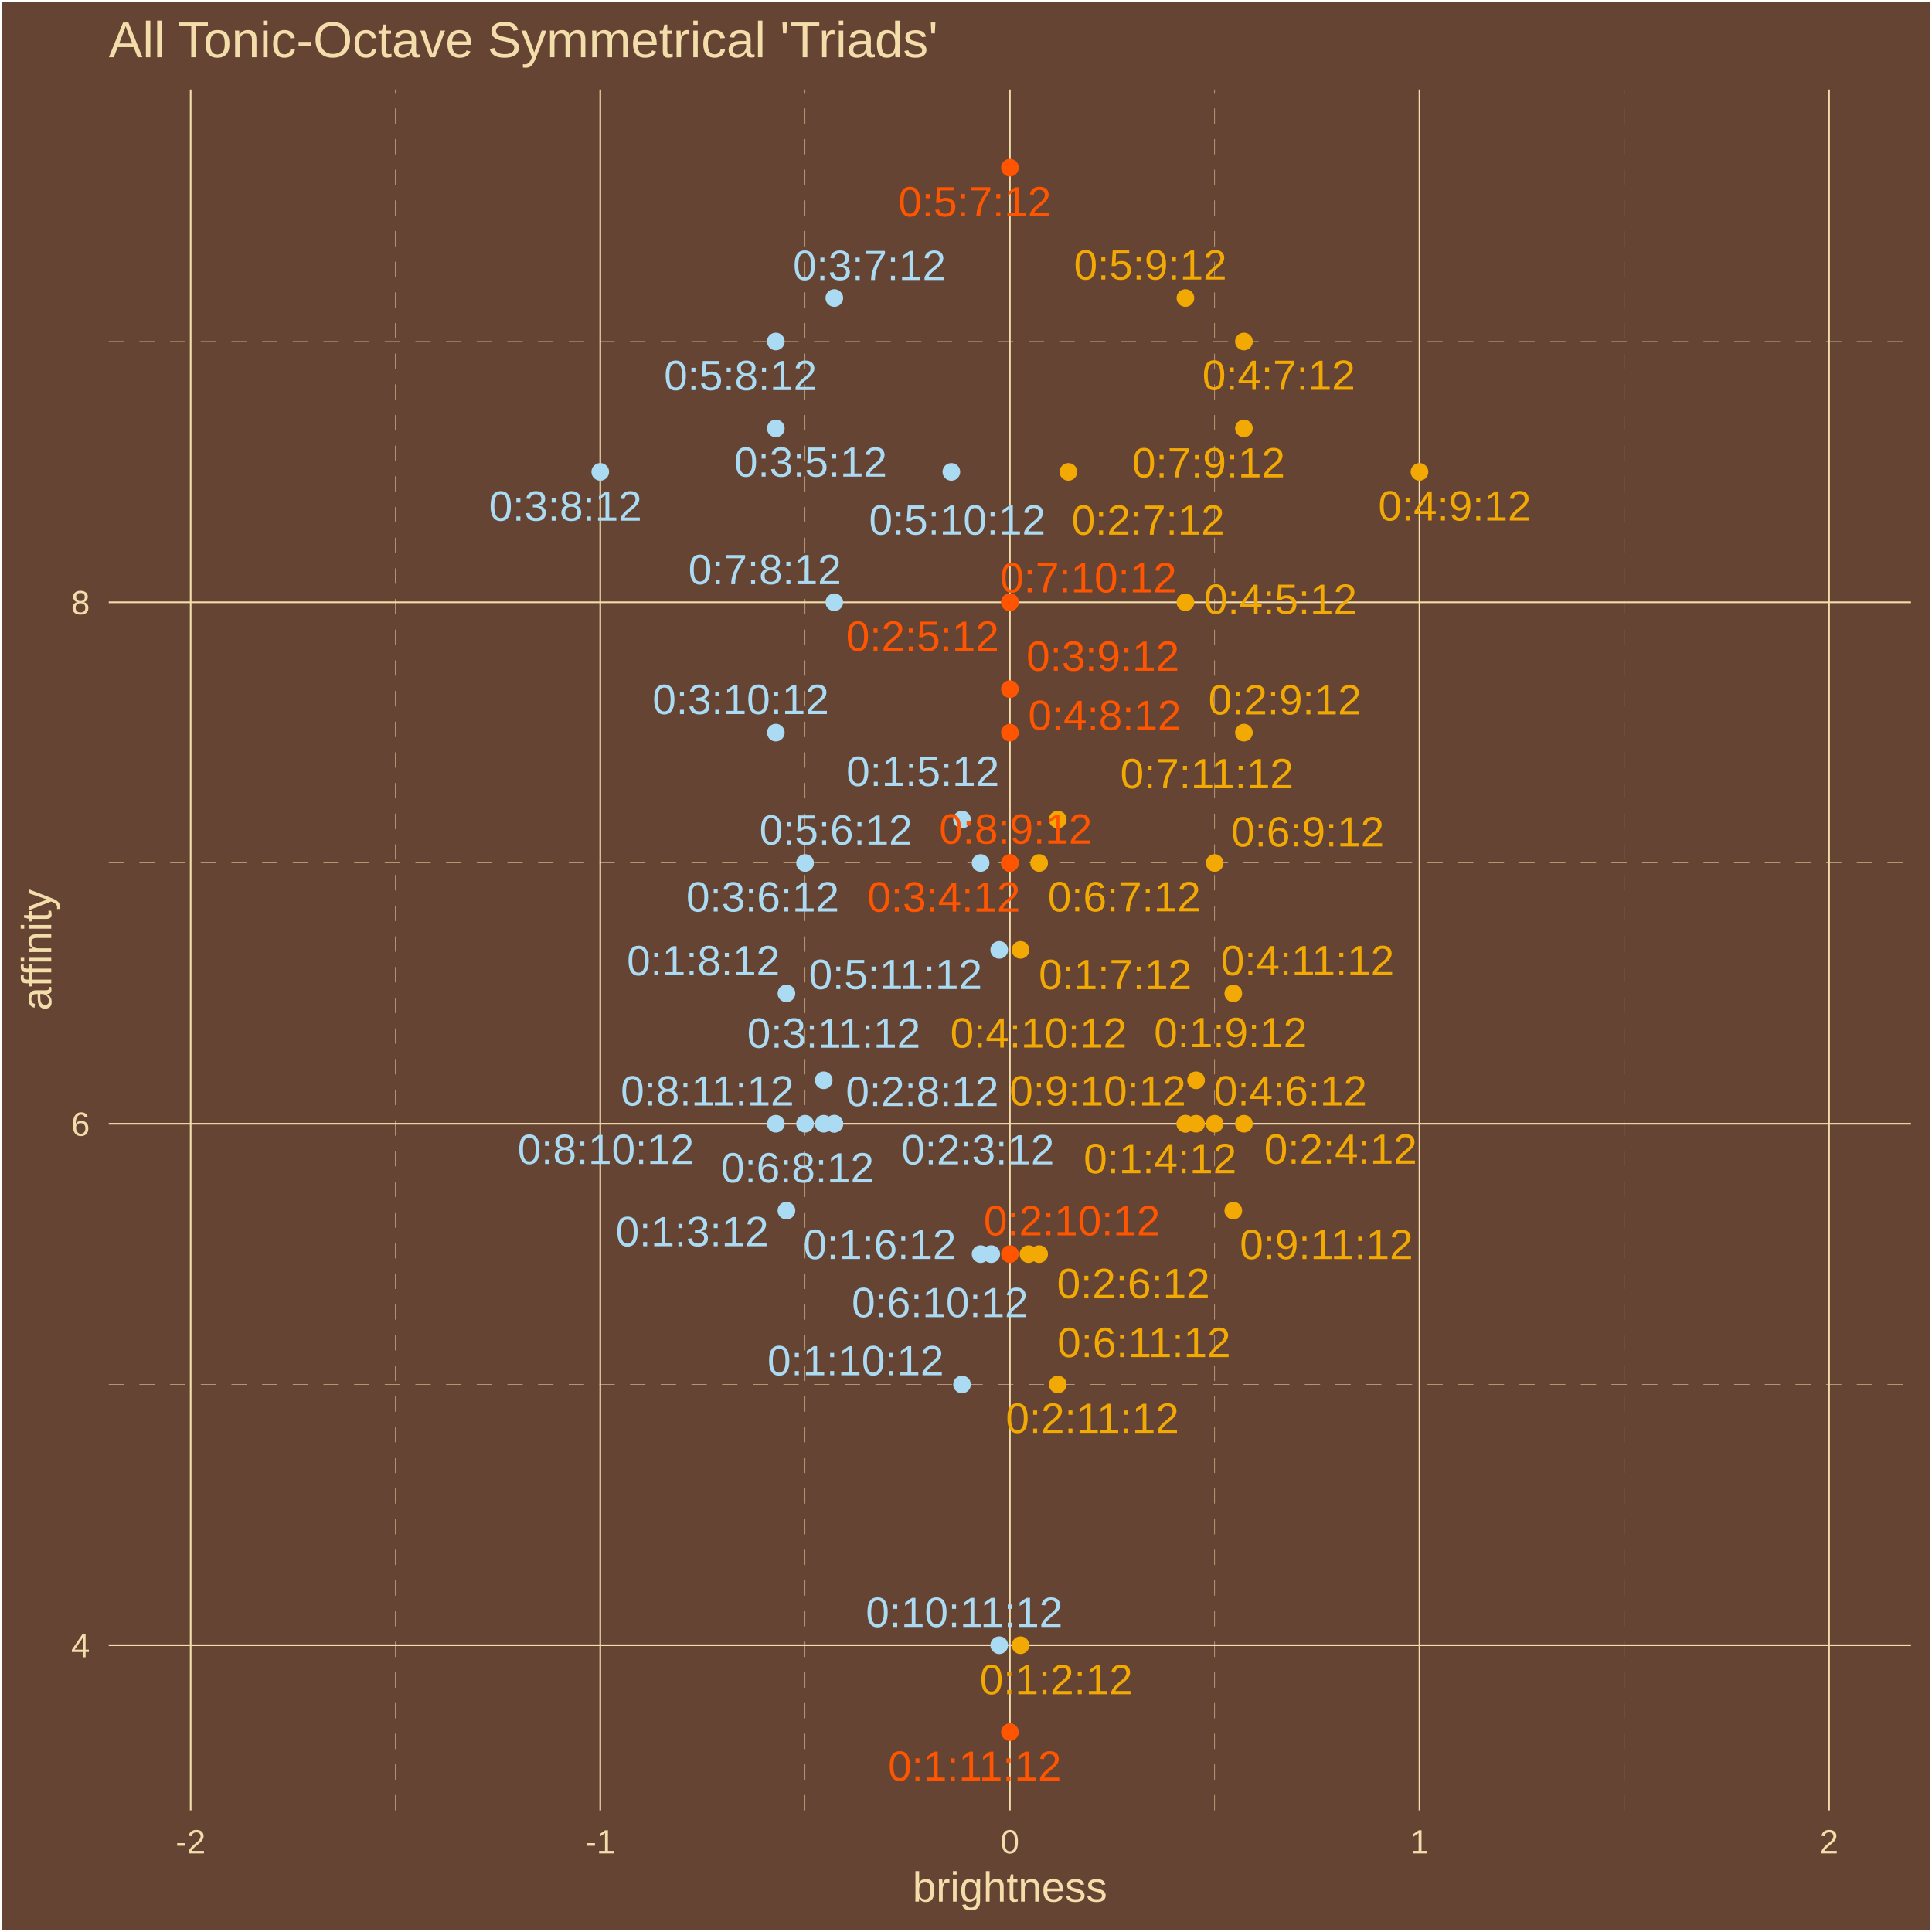
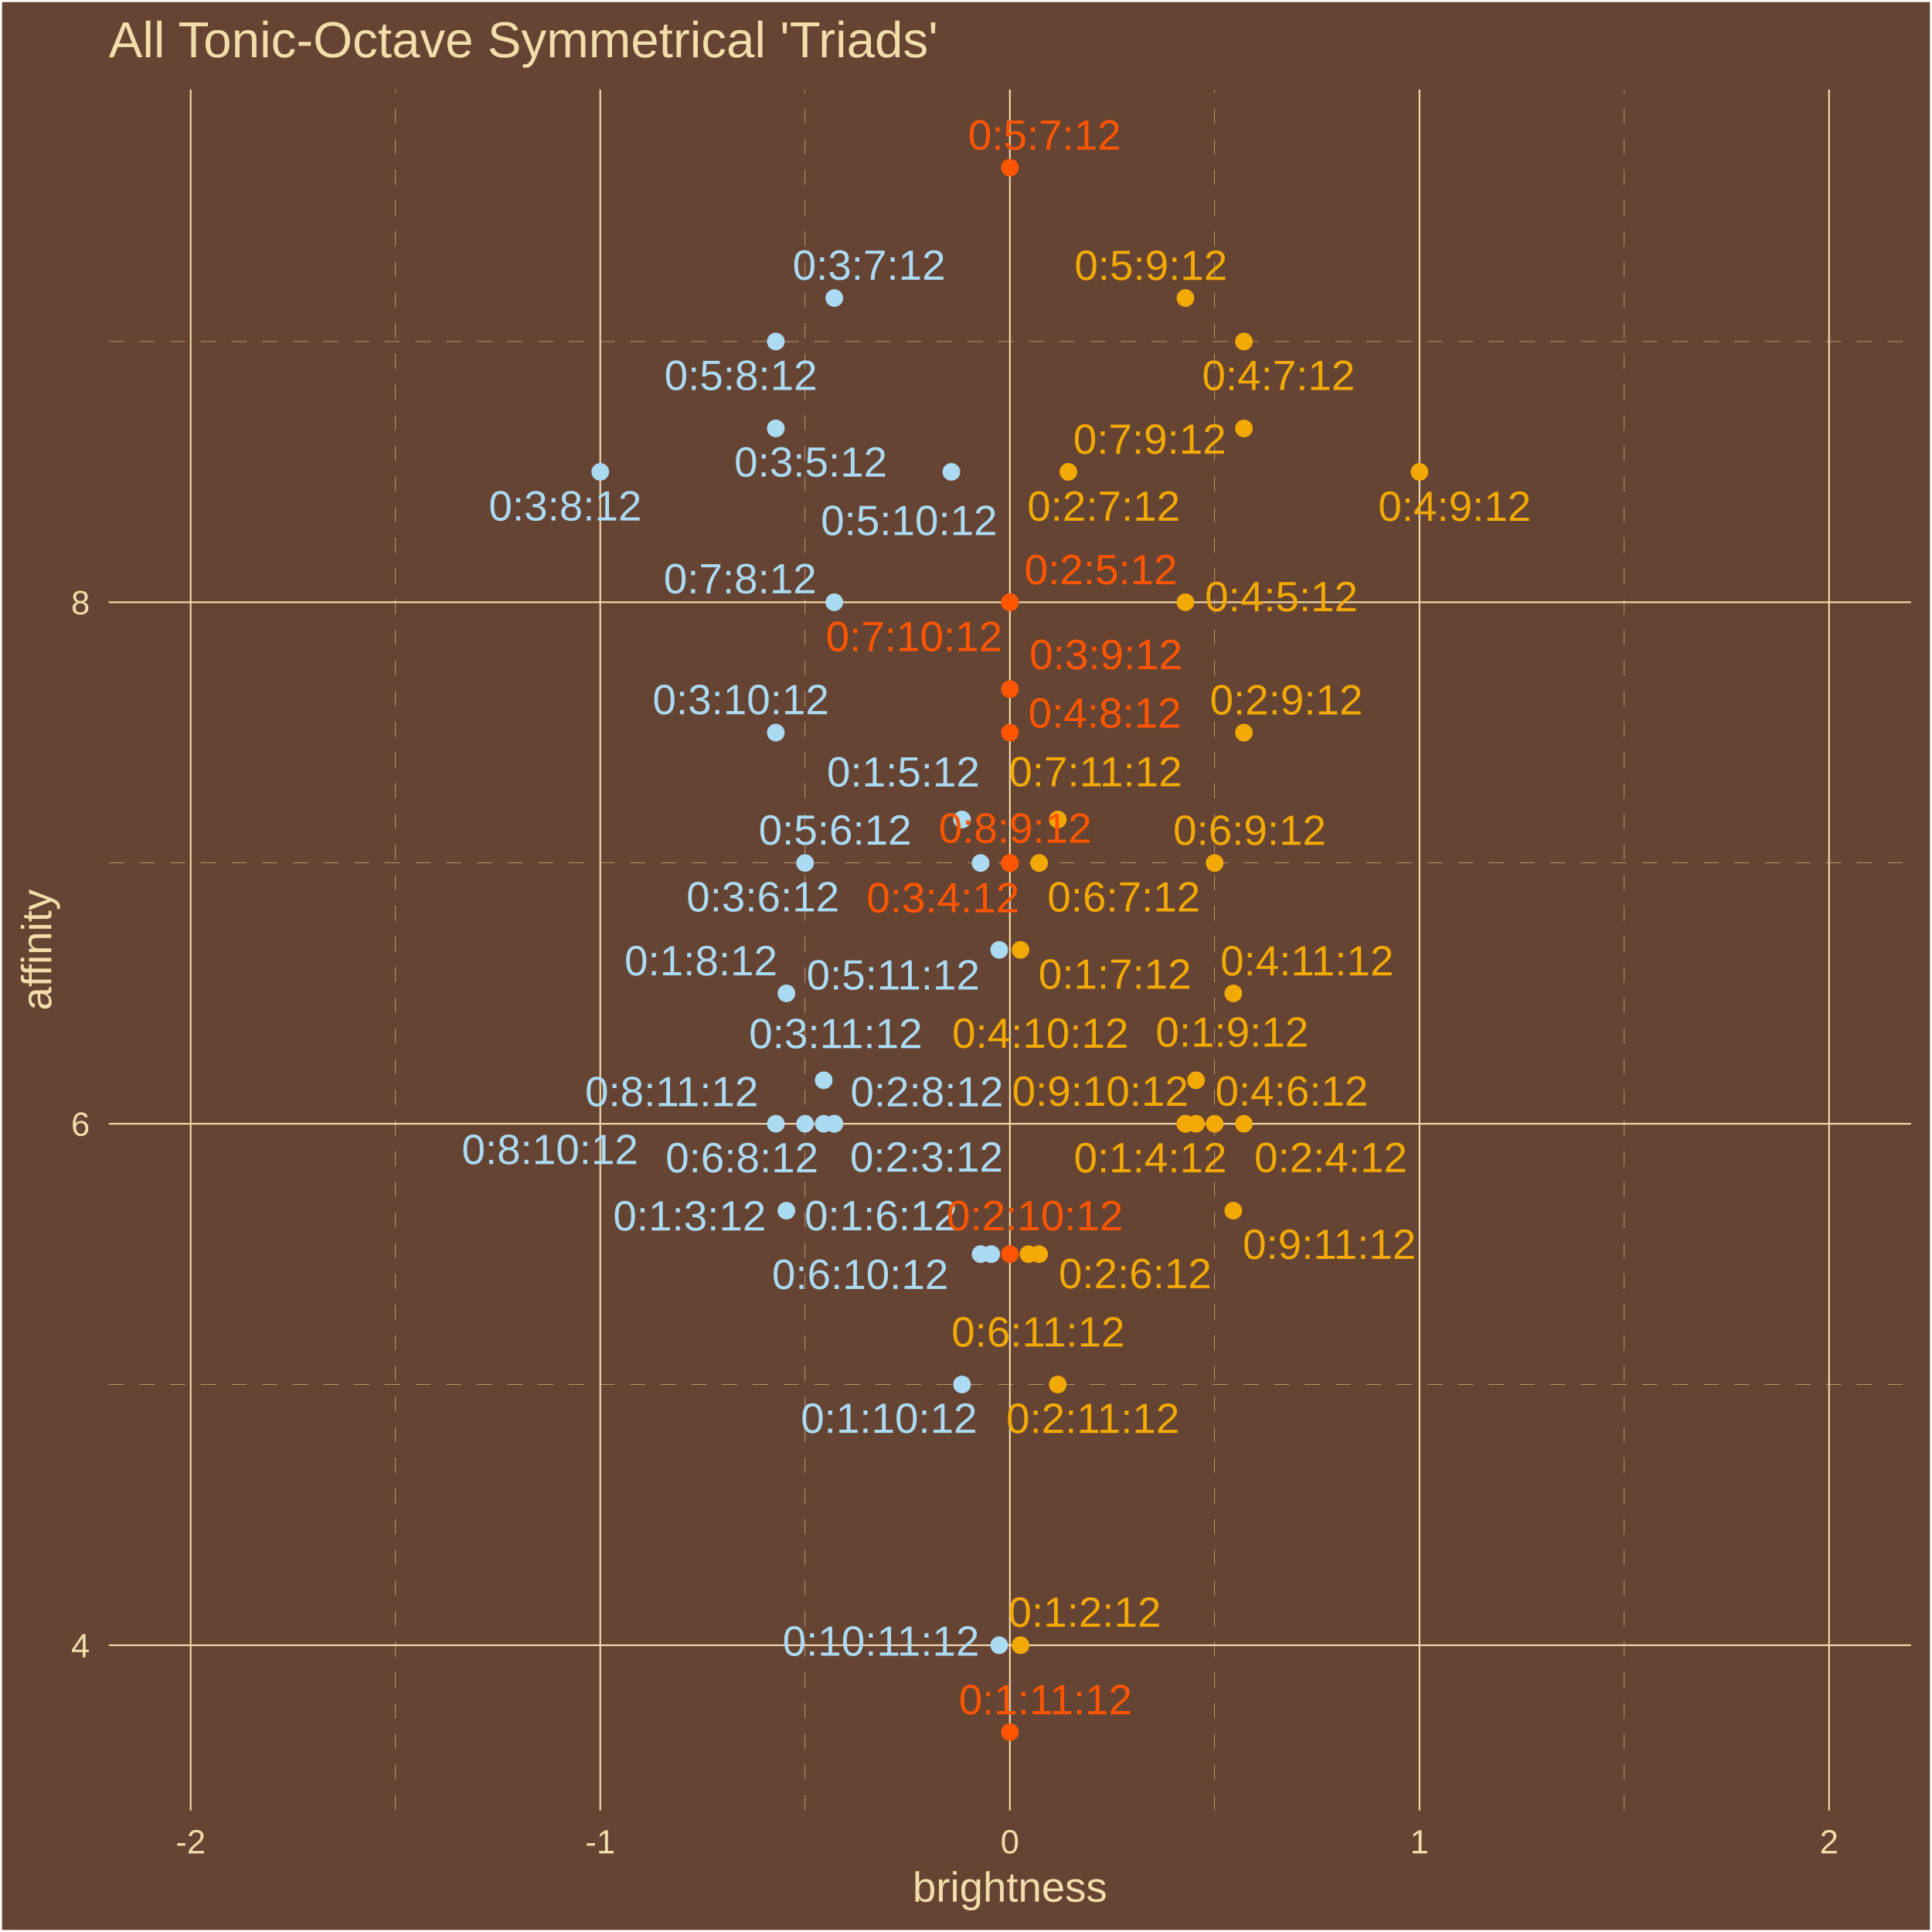
<svg xmlns="http://www.w3.org/2000/svg" class="svglite" width="504.00pt" height="504.00pt" viewBox="0 0 504.00 504.00">
  <defs>
    <style type="text/css">
    .svglite line, .svglite polyline, .svglite polygon, .svglite path, .svglite rect, .svglite circle {
      fill: none;
      stroke: #000000;
      stroke-linecap: round;
      stroke-linejoin: round;
      stroke-miterlimit: 10.00;
    }
    .svglite text {
      white-space: pre;
    }
  </style>
  </defs>
  <rect width="100%" height="100%" style="stroke: none; fill: #664433;" />
  <defs>
    <clipPath id="cpMC4wMHw1MDQuMDB8MC4wMHw1MDQuMDA=">
      <rect x="0.00" y="0.00" width="504.00" height="504.00" />
    </clipPath>
  </defs>
  <g clip-path="url(#cpMC4wMHw1MDQuMDB8MC4wMHw1MDQuMDA=)">
    <rect x="0.00" y="0" width="504.00" height="504.00" style="stroke-width: 1.07; stroke: #FFFFFF; fill: #664433;" />
  </g>
  <defs>
    <clipPath id="cpMjguMzd8NDk4LjUyfDIzLjM0fDQ3Mi4yNw==">
      <rect x="28.37" y="23.34" width="470.15" height="448.93" />
    </clipPath>
  </defs>
  <g clip-path="url(#cpMjguMzd8NDk4LjUyfDIzLjM0fDQ3Mi4yNw==)">
    <rect x="28.37" y="23.34" width="470.15" height="448.93" style="stroke-width: 1.07; stroke: none; fill: #664433;" />
    <polyline points="28.37,361.17 498.52,361.17 " style="stroke-width: 0.11; stroke: #F3DDAB; stroke-dasharray: 4.00,4.00; stroke-linecap: butt;" />
    <polyline points="28.37,225.13 498.52,225.13 " style="stroke-width: 0.11; stroke: #F3DDAB; stroke-dasharray: 4.00,4.00; stroke-linecap: butt;" />
    <polyline points="28.37,89.09 498.52,89.09 " style="stroke-width: 0.11; stroke: #F3DDAB; stroke-dasharray: 4.00,4.00; stroke-linecap: butt;" />
    <polyline points="103.17,472.27 103.17,23.34 " style="stroke-width: 0.11; stroke: #F3DDAB; stroke-dasharray: 4.00,4.00; stroke-linecap: butt;" />
    <polyline points="210.02,472.27 210.02,23.34 " style="stroke-width: 0.11; stroke: #F3DDAB; stroke-dasharray: 4.00,4.00; stroke-linecap: butt;" />
    <polyline points="316.87,472.27 316.87,23.34 " style="stroke-width: 0.11; stroke: #F3DDAB; stroke-dasharray: 4.00,4.00; stroke-linecap: butt;" />
    <polyline points="423.72,472.27 423.72,23.34 " style="stroke-width: 0.11; stroke: #F3DDAB; stroke-dasharray: 4.00,4.00; stroke-linecap: butt;" />
    <polyline points="28.37,429.19 498.52,429.19 " style="stroke-width: 0.43; stroke: #F3DDAB; stroke-linecap: butt;" />
    <polyline points="28.37,293.15 498.52,293.15 " style="stroke-width: 0.43; stroke: #F3DDAB; stroke-linecap: butt;" />
    <polyline points="28.37,157.11 498.52,157.11 " style="stroke-width: 0.43; stroke: #F3DDAB; stroke-linecap: butt;" />
    <polyline points="49.74,472.27 49.74,23.34 " style="stroke-width: 0.43; stroke: #F3DDAB; stroke-linecap: butt;" />
    <polyline points="156.59,472.27 156.59,23.34 " style="stroke-width: 0.43; stroke: #F3DDAB; stroke-linecap: butt;" />
    <polyline points="263.45,472.27 263.45,23.34 " style="stroke-width: 0.43; stroke: #F3DDAB; stroke-linecap: butt;" />
    <polyline points="370.30,472.27 370.30,23.34 " style="stroke-width: 0.43; stroke: #F3DDAB; stroke-linecap: butt;" />
    <polyline points="477.15,472.27 477.15,23.34 " style="stroke-width: 0.43; stroke: #F3DDAB; stroke-linecap: butt;" />
    <circle cx="266.22" cy="429.19" r="1.95" style="stroke-width: 0.71; stroke: #F3A904; fill: #F3A904;" />
    <circle cx="205.16" cy="315.82" r="1.95" style="stroke-width: 0.71; stroke: #ABDAF3; fill: #ABDAF3;" />
    <circle cx="312.02" cy="293.15" r="1.95" style="stroke-width: 0.71; stroke: #F3A904; fill: #F3A904;" />
    <circle cx="250.96" cy="213.79" r="1.95" style="stroke-width: 0.71; stroke: #ABDAF3; fill: #ABDAF3;" />
    <circle cx="258.59" cy="327.16" r="1.95" style="stroke-width: 0.71; stroke: #ABDAF3; fill: #ABDAF3;" />
    <circle cx="266.22" cy="247.80" r="1.95" style="stroke-width: 0.71; stroke: #F3A904; fill: #F3A904;" />
    <circle cx="205.16" cy="259.14" r="1.95" style="stroke-width: 0.71; stroke: #ABDAF3; fill: #ABDAF3;" />
    <circle cx="312.02" cy="281.81" r="1.95" style="stroke-width: 0.71; stroke: #F3A904; fill: #F3A904;" />
    <circle cx="250.96" cy="361.17" r="1.95" style="stroke-width: 0.71; stroke: #ABDAF3; fill: #ABDAF3;" />
    <circle cx="263.45" cy="451.86" r="1.95" style="stroke-width: 0.71; stroke: #FF5500; fill: #FF5500;" />
    <circle cx="217.65" cy="293.15" r="1.95" style="stroke-width: 0.71; stroke: #ABDAF3; fill: #ABDAF3;" />
    <circle cx="324.50" cy="293.15" r="1.95" style="stroke-width: 0.71; stroke: #F3A904; fill: #F3A904;" />
    <circle cx="263.45" cy="157.11" r="1.95" style="stroke-width: 0.71; stroke: #FF5500; fill: #FF5500;" />
    <circle cx="271.08" cy="327.16" r="1.95" style="stroke-width: 0.71; stroke: #F3A904; fill: #F3A904;" />
    <circle cx="278.71" cy="123.10" r="1.95" style="stroke-width: 0.71; stroke: #F3A904; fill: #F3A904;" />
    <circle cx="217.65" cy="293.15" r="1.95" style="stroke-width: 0.71; stroke: #ABDAF3; fill: #ABDAF3;" />
    <circle cx="324.50" cy="191.12" r="1.95" style="stroke-width: 0.71; stroke: #F3A904; fill: #F3A904;" />
    <circle cx="263.45" cy="327.16" r="1.95" style="stroke-width: 0.71; stroke: #FF5500; fill: #FF5500;" />
    <circle cx="275.94" cy="361.17" r="1.95" style="stroke-width: 0.71; stroke: #F3A904; fill: #F3A904;" />
    <circle cx="263.45" cy="225.13" r="1.95" style="stroke-width: 0.71; stroke: #FF5500; fill: #FF5500;" />
    <circle cx="202.39" cy="111.76" r="1.95" style="stroke-width: 0.71; stroke: #ABDAF3; fill: #ABDAF3;" />
    <circle cx="210.02" cy="225.13" r="1.95" style="stroke-width: 0.71; stroke: #ABDAF3; fill: #ABDAF3;" />
    <circle cx="217.65" cy="77.75" r="1.95" style="stroke-width: 0.71; stroke: #ABDAF3; fill: #ABDAF3;" />
    <circle cx="156.59" cy="123.10" r="1.95" style="stroke-width: 0.71; stroke: #ABDAF3; fill: #ABDAF3;" />
    <circle cx="263.45" cy="179.78" r="1.95" style="stroke-width: 0.71; stroke: #FF5500; fill: #FF5500;" />
    <circle cx="202.39" cy="191.12" r="1.95" style="stroke-width: 0.71; stroke: #ABDAF3; fill: #ABDAF3;" />
    <circle cx="214.88" cy="281.81" r="1.95" style="stroke-width: 0.71; stroke: #ABDAF3; fill: #ABDAF3;" />
    <circle cx="309.24" cy="157.11" r="1.95" style="stroke-width: 0.71; stroke: #F3A904; fill: #F3A904;" />
    <circle cx="316.87" cy="293.15" r="1.95" style="stroke-width: 0.71; stroke: #F3A904; fill: #F3A904;" />
    <circle cx="324.50" cy="89.09" r="1.95" style="stroke-width: 0.71; stroke: #F3A904; fill: #F3A904;" />
    <circle cx="263.45" cy="191.12" r="1.95" style="stroke-width: 0.71; stroke: #FF5500; fill: #FF5500;" />
    <circle cx="370.30" cy="123.10" r="1.95" style="stroke-width: 0.71; stroke: #F3A904; fill: #F3A904;" />
    <circle cx="309.24" cy="293.15" r="1.95" style="stroke-width: 0.71; stroke: #F3A904; fill: #F3A904;" />
    <circle cx="321.73" cy="259.14" r="1.95" style="stroke-width: 0.71; stroke: #F3A904; fill: #F3A904;" />
    <circle cx="255.81" cy="225.13" r="1.95" style="stroke-width: 0.71; stroke: #ABDAF3; fill: #ABDAF3;" />
    <circle cx="263.45" cy="43.74" r="1.95" style="stroke-width: 0.71; stroke: #FF5500; fill: #FF5500;" />
    <circle cx="202.39" cy="89.09" r="1.95" style="stroke-width: 0.71; stroke: #ABDAF3; fill: #ABDAF3;" />
    <circle cx="309.24" cy="77.75" r="1.95" style="stroke-width: 0.71; stroke: #F3A904; fill: #F3A904;" />
    <circle cx="248.18" cy="123.10" r="1.95" style="stroke-width: 0.71; stroke: #ABDAF3; fill: #ABDAF3;" />
    <circle cx="260.67" cy="247.80" r="1.95" style="stroke-width: 0.71; stroke: #ABDAF3; fill: #ABDAF3;" />
    <circle cx="271.08" cy="225.13" r="1.95" style="stroke-width: 0.71; stroke: #F3A904; fill: #F3A904;" />
    <circle cx="210.02" cy="293.15" r="1.95" style="stroke-width: 0.71; stroke: #ABDAF3; fill: #ABDAF3;" />
    <circle cx="316.87" cy="225.13" r="1.95" style="stroke-width: 0.71; stroke: #F3A904; fill: #F3A904;" />
    <circle cx="255.81" cy="327.16" r="1.95" style="stroke-width: 0.71; stroke: #ABDAF3; fill: #ABDAF3;" />
    <circle cx="268.30" cy="327.16" r="1.95" style="stroke-width: 0.71; stroke: #F3A904; fill: #F3A904;" />
    <circle cx="217.65" cy="157.11" r="1.95" style="stroke-width: 0.71; stroke: #ABDAF3; fill: #ABDAF3;" />
    <circle cx="324.50" cy="111.76" r="1.95" style="stroke-width: 0.71; stroke: #F3A904; fill: #F3A904;" />
    <circle cx="263.45" cy="157.11" r="1.95" style="stroke-width: 0.71; stroke: #FF5500; fill: #FF5500;" />
    <circle cx="275.94" cy="213.79" r="1.95" style="stroke-width: 0.71; stroke: #F3A904; fill: #F3A904;" />
    <circle cx="263.45" cy="225.13" r="1.95" style="stroke-width: 0.71; stroke: #FF5500; fill: #FF5500;" />
    <circle cx="202.39" cy="293.15" r="1.95" style="stroke-width: 0.71; stroke: #ABDAF3; fill: #ABDAF3;" />
    <circle cx="214.88" cy="293.15" r="1.95" style="stroke-width: 0.71; stroke: #ABDAF3; fill: #ABDAF3;" />
    <circle cx="309.24" cy="293.15" r="1.95" style="stroke-width: 0.71; stroke: #F3A904; fill: #F3A904;" />
    <circle cx="321.73" cy="315.82" r="1.95" style="stroke-width: 0.71; stroke: #F3A904; fill: #F3A904;" />
    <circle cx="260.67" cy="429.19" r="1.95" style="stroke-width: 0.71; stroke: #ABDAF3; fill: #ABDAF3;" />
-     <line x1="245.02" y1="206.83" x2="250.23" y2="212.94" style="stroke-width: 1.07; stroke: none;" />
-     <line x1="317.61" y1="274.97" x2="312.72" y2="280.94" style="stroke-width: 1.07; stroke: none;" />
-     <line x1="233.35" y1="299.30" x2="218.72" y2="293.56" style="stroke-width: 1.07; stroke: none;" />
-     <line x1="285.34" y1="129.77" x2="279.50" y2="123.90" style="stroke-width: 1.07; stroke: none;" />
-     <line x1="295.72" y1="270.36" x2="308.67" y2="292.19" style="stroke-width: 1.07; stroke: none;" />
-     <line x1="239.80" y1="217.04" x2="254.80" y2="224.61" style="stroke-width: 1.07; stroke: none;" />
-     <line x1="249.94" y1="333.88" x2="255.08" y2="328.00" style="stroke-width: 1.07; stroke: none;" />
-     <line x1="273.62" y1="348.71" x2="268.57" y2="328.23" style="stroke-width: 1.07; stroke: none;" />
-     <line x1="290.03" y1="202.70" x2="276.82" y2="213.09" style="stroke-width: 1.07; stroke: none;" />
-     <line x1="182.85" y1="299.38" x2="201.30" y2="293.50" style="stroke-width: 1.07; stroke: none;" />
-     <line x1="209.33" y1="286.78" x2="214.14" y2="292.30" style="stroke-width: 1.07; stroke: none;" />
-     <text x="275.53" y="441.97" text-anchor="middle" style="font-size: 11.04px;fill: #F3A904; font-family: &quot;Arial&quot;;" textLength="39.87px" lengthAdjust="spacingAndGlyphs">0:1:2:12</text>
-     <text x="180.56" y="325.10" text-anchor="middle" style="font-size: 11.04px;fill: #ABDAF3; font-family: &quot;Arial&quot;;" textLength="39.87px" lengthAdjust="spacingAndGlyphs">0:1:3:12</text>
-     <text x="302.63" y="306.07" text-anchor="middle" style="font-size: 11.04px;fill: #F3A904; font-family: &quot;Arial&quot;;" textLength="39.87px" lengthAdjust="spacingAndGlyphs">0:1:4:12</text>
-     <text x="240.74" y="205.03" text-anchor="middle" style="font-size: 11.04px;fill: #ABDAF3; font-family: &quot;Arial&quot;;" textLength="39.87px" lengthAdjust="spacingAndGlyphs">0:1:5:12</text>
-     <text x="229.49" y="328.44" text-anchor="middle" style="font-size: 11.04px;fill: #ABDAF3; font-family: &quot;Arial&quot;;" textLength="39.87px" lengthAdjust="spacingAndGlyphs">0:1:6:12</text>
-     <text x="290.92" y="258.03" text-anchor="middle" style="font-size: 11.04px;fill: #F3A904; font-family: &quot;Arial&quot;;" textLength="39.87px" lengthAdjust="spacingAndGlyphs">0:1:7:12</text>
-     <text x="183.47" y="254.42" text-anchor="middle" style="font-size: 11.04px;fill: #ABDAF3; font-family: &quot;Arial&quot;;" textLength="39.87px" lengthAdjust="spacingAndGlyphs">0:1:8:12</text>
-     <text x="320.98" y="273.17" text-anchor="middle" style="font-size: 11.04px;fill: #F3A904; font-family: &quot;Arial&quot;;" textLength="39.87px" lengthAdjust="spacingAndGlyphs">0:1:9:12</text>
-     <text x="223.21" y="358.77" text-anchor="middle" style="font-size: 11.04px;fill: #ABDAF3; font-family: &quot;Arial&quot;;" textLength="46.01px" lengthAdjust="spacingAndGlyphs">0:1:10:12</text>
-     <text x="254.27" y="464.55" text-anchor="middle" style="font-size: 11.04px;fill: #FF5500; font-family: &quot;Arial&quot;;" textLength="46.01px" lengthAdjust="spacingAndGlyphs">0:1:11:12</text>
-     <text x="255.08" y="303.74" text-anchor="middle" style="font-size: 11.04px;fill: #ABDAF3; font-family: &quot;Arial&quot;;" textLength="39.87px" lengthAdjust="spacingAndGlyphs">0:2:3:12</text>
-     <text x="349.72" y="303.58" text-anchor="middle" style="font-size: 11.04px;fill: #F3A904; font-family: &quot;Arial&quot;;" textLength="39.87px" lengthAdjust="spacingAndGlyphs">0:2:4:12</text>
-     <text x="240.66" y="169.77" text-anchor="middle" style="font-size: 11.04px;fill: #FF5500; font-family: &quot;Arial&quot;;" textLength="39.87px" lengthAdjust="spacingAndGlyphs">0:2:5:12</text>
-     <text x="295.67" y="338.64" text-anchor="middle" style="font-size: 11.04px;fill: #F3A904; font-family: &quot;Arial&quot;;" textLength="39.87px" lengthAdjust="spacingAndGlyphs">0:2:6:12</text>
-     <text x="299.51" y="139.48" text-anchor="middle" style="font-size: 11.04px;fill: #F3A904; font-family: &quot;Arial&quot;;" textLength="39.87px" lengthAdjust="spacingAndGlyphs">0:2:7:12</text>
-     <text x="240.58" y="288.53" text-anchor="middle" style="font-size: 11.04px;fill: #ABDAF3; font-family: &quot;Arial&quot;;" textLength="39.87px" lengthAdjust="spacingAndGlyphs">0:2:8:12</text>
-     <text x="335.18" y="186.36" text-anchor="middle" style="font-size: 11.04px;fill: #F3A904; font-family: &quot;Arial&quot;;" textLength="39.87px" lengthAdjust="spacingAndGlyphs">0:2:9:12</text>
-     <text x="279.63" y="322.26" text-anchor="middle" style="font-size: 11.04px;fill: #FF5500; font-family: &quot;Arial&quot;;" textLength="46.01px" lengthAdjust="spacingAndGlyphs">0:2:10:12</text>
-     <text x="284.97" y="373.79" text-anchor="middle" style="font-size: 11.04px;fill: #F3A904; font-family: &quot;Arial&quot;;" textLength="46.01px" lengthAdjust="spacingAndGlyphs">0:2:11:12</text>
-     <text x="246.22" y="237.82" text-anchor="middle" style="font-size: 11.04px;fill: #FF5500; font-family: &quot;Arial&quot;;" textLength="39.87px" lengthAdjust="spacingAndGlyphs">0:3:4:12</text>
-     <text x="211.47" y="124.35" text-anchor="middle" style="font-size: 11.04px;fill: #ABDAF3; font-family: &quot;Arial&quot;;" textLength="39.87px" lengthAdjust="spacingAndGlyphs">0:3:5:12</text>
-     <text x="198.97" y="237.80" text-anchor="middle" style="font-size: 11.04px;fill: #ABDAF3; font-family: &quot;Arial&quot;;" textLength="39.87px" lengthAdjust="spacingAndGlyphs">0:3:6:12</text>
-     <text x="226.80" y="73.05" text-anchor="middle" style="font-size: 11.04px;fill: #ABDAF3; font-family: &quot;Arial&quot;;" textLength="39.87px" lengthAdjust="spacingAndGlyphs">0:3:7:12</text>
-     <text x="147.50" y="135.83" text-anchor="middle" style="font-size: 11.04px;fill: #ABDAF3; font-family: &quot;Arial&quot;;" textLength="39.87px" lengthAdjust="spacingAndGlyphs">0:3:8:12</text>
-     <text x="287.70" y="174.98" text-anchor="middle" style="font-size: 11.04px;fill: #FF5500; font-family: &quot;Arial&quot;;" textLength="39.87px" lengthAdjust="spacingAndGlyphs">0:3:9:12</text>
-     <text x="193.24" y="186.27" text-anchor="middle" style="font-size: 11.04px;fill: #ABDAF3; font-family: &quot;Arial&quot;;" textLength="46.01px" lengthAdjust="spacingAndGlyphs">0:3:10:12</text>
-     <text x="217.51" y="273.32" text-anchor="middle" style="font-size: 11.04px;fill: #ABDAF3; font-family: &quot;Arial&quot;;" textLength="46.01px" lengthAdjust="spacingAndGlyphs">0:3:11:12</text>
-     <text x="334.05" y="160.12" text-anchor="middle" style="font-size: 11.04px;fill: #F3A904; font-family: &quot;Arial&quot;;" textLength="39.87px" lengthAdjust="spacingAndGlyphs">0:4:5:12</text>
-     <text x="336.65" y="288.39" text-anchor="middle" style="font-size: 11.04px;fill: #F3A904; font-family: &quot;Arial&quot;;" textLength="39.87px" lengthAdjust="spacingAndGlyphs">0:4:6:12</text>
-     <text x="333.60" y="101.70" text-anchor="middle" style="font-size: 11.04px;fill: #F3A904; font-family: &quot;Arial&quot;;" textLength="39.87px" lengthAdjust="spacingAndGlyphs">0:4:7:12</text>
-     <text x="288.16" y="190.43" text-anchor="middle" style="font-size: 11.04px;fill: #FF5500; font-family: &quot;Arial&quot;;" textLength="39.87px" lengthAdjust="spacingAndGlyphs">0:4:8:12</text>
-     <text x="379.49" y="135.79" text-anchor="middle" style="font-size: 11.04px;fill: #F3A904; font-family: &quot;Arial&quot;;" textLength="39.87px" lengthAdjust="spacingAndGlyphs">0:4:9:12</text>
-     <text x="270.92" y="273.28" text-anchor="middle" style="font-size: 11.04px;fill: #F3A904; font-family: &quot;Arial&quot;;" textLength="46.01px" lengthAdjust="spacingAndGlyphs">0:4:10:12</text>
-     <text x="341.10" y="254.40" text-anchor="middle" style="font-size: 11.04px;fill: #F3A904; font-family: &quot;Arial&quot;;" textLength="46.01px" lengthAdjust="spacingAndGlyphs">0:4:11:12</text>
-     <text x="218.06" y="220.33" text-anchor="middle" style="font-size: 11.04px;fill: #ABDAF3; font-family: &quot;Arial&quot;;" textLength="39.87px" lengthAdjust="spacingAndGlyphs">0:5:6:12</text>
-     <text x="254.28" y="56.45" text-anchor="middle" style="font-size: 11.04px;fill: #FF5500; font-family: &quot;Arial&quot;;" textLength="39.87px" lengthAdjust="spacingAndGlyphs">0:5:7:12</text>
-     <text x="193.16" y="101.77" text-anchor="middle" style="font-size: 11.04px;fill: #ABDAF3; font-family: &quot;Arial&quot;;" textLength="39.87px" lengthAdjust="spacingAndGlyphs">0:5:8:12</text>
-     <text x="300.09" y="72.93" text-anchor="middle" style="font-size: 11.04px;fill: #F3A904; font-family: &quot;Arial&quot;;" textLength="39.87px" lengthAdjust="spacingAndGlyphs">0:5:9:12</text>
-     <text x="249.72" y="139.45" text-anchor="middle" style="font-size: 11.04px;fill: #ABDAF3; font-family: &quot;Arial&quot;;" textLength="46.01px" lengthAdjust="spacingAndGlyphs">0:5:10:12</text>
-     <text x="233.62" y="258.01" text-anchor="middle" style="font-size: 11.04px;fill: #ABDAF3; font-family: &quot;Arial&quot;;" textLength="46.01px" lengthAdjust="spacingAndGlyphs">0:5:11:12</text>
-     <text x="293.28" y="237.76" text-anchor="middle" style="font-size: 11.04px;fill: #F3A904; font-family: &quot;Arial&quot;;" textLength="39.87px" lengthAdjust="spacingAndGlyphs">0:6:7:12</text>
-     <text x="208.05" y="308.46" text-anchor="middle" style="font-size: 11.04px;fill: #ABDAF3; font-family: &quot;Arial&quot;;" textLength="39.87px" lengthAdjust="spacingAndGlyphs">0:6:8:12</text>
-     <text x="341.14" y="220.82" text-anchor="middle" style="font-size: 11.04px;fill: #F3A904; font-family: &quot;Arial&quot;;" textLength="39.87px" lengthAdjust="spacingAndGlyphs">0:6:9:12</text>
-     <text x="245.20" y="343.60" text-anchor="middle" style="font-size: 11.04px;fill: #ABDAF3; font-family: &quot;Arial&quot;;" textLength="46.01px" lengthAdjust="spacingAndGlyphs">0:6:10:12</text>
-     <text x="298.43" y="354.03" text-anchor="middle" style="font-size: 11.04px;fill: #F3A904; font-family: &quot;Arial&quot;;" textLength="46.01px" lengthAdjust="spacingAndGlyphs">0:6:11:12</text>
-     <text x="199.52" y="152.40" text-anchor="middle" style="font-size: 11.04px;fill: #ABDAF3; font-family: &quot;Arial&quot;;" textLength="39.87px" lengthAdjust="spacingAndGlyphs">0:7:8:12</text>
-     <text x="315.29" y="124.54" text-anchor="middle" style="font-size: 11.04px;fill: #F3A904; font-family: &quot;Arial&quot;;" textLength="39.87px" lengthAdjust="spacingAndGlyphs">0:7:9:12</text>
-     <text x="283.94" y="154.53" text-anchor="middle" style="font-size: 11.04px;fill: #FF5500; font-family: &quot;Arial&quot;;" textLength="46.01px" lengthAdjust="spacingAndGlyphs">0:7:10:12</text>
-     <text x="314.84" y="205.63" text-anchor="middle" style="font-size: 11.04px;fill: #F3A904; font-family: &quot;Arial&quot;;" textLength="46.01px" lengthAdjust="spacingAndGlyphs">0:7:11:12</text>
-     <text x="264.95" y="220.09" text-anchor="middle" style="font-size: 11.04px;fill: #FF5500; font-family: &quot;Arial&quot;;" textLength="39.87px" lengthAdjust="spacingAndGlyphs">0:8:9:12</text>
-     <text x="158.04" y="303.65" text-anchor="middle" style="font-size: 11.04px;fill: #ABDAF3; font-family: &quot;Arial&quot;;" textLength="46.01px" lengthAdjust="spacingAndGlyphs">0:8:10:12</text>
-     <text x="184.53" y="288.40" text-anchor="middle" style="font-size: 11.04px;fill: #ABDAF3; font-family: &quot;Arial&quot;;" textLength="46.01px" lengthAdjust="spacingAndGlyphs">0:8:11:12</text>
-     <text x="286.36" y="288.39" text-anchor="middle" style="font-size: 11.04px;fill: #F3A904; font-family: &quot;Arial&quot;;" textLength="46.01px" lengthAdjust="spacingAndGlyphs">0:9:10:12</text>
-     <text x="346.02" y="328.45" text-anchor="middle" style="font-size: 11.04px;fill: #F3A904; font-family: &quot;Arial&quot;;" textLength="46.01px" lengthAdjust="spacingAndGlyphs">0:9:11:12</text>
-     <text x="251.54" y="424.42" text-anchor="middle" style="font-size: 11.04px;fill: #ABDAF3; font-family: &quot;Arial&quot;;" textLength="52.14px" lengthAdjust="spacingAndGlyphs">0:10:11:12</text>
+     <line x1="244.48" y1="206.97" x2="250.18" y2="212.98" style="stroke-width: 1.07; stroke: none;" />
+     <line x1="251.53" y1="318.93" x2="257.86" y2="326.31" style="stroke-width: 1.07; stroke: none;" />
+     <line x1="317.77" y1="274.85" x2="312.73" y2="280.95" style="stroke-width: 1.07; stroke: none;" />
+     <line x1="296.20" y1="270.44" x2="308.69" y2="292.18" style="stroke-width: 1.07; stroke: none;" />
+     <line x1="239.59" y1="217.03" x2="254.79" y2="224.62" style="stroke-width: 1.07; stroke: none;" />
+     <line x1="242.21" y1="129.88" x2="247.44" y2="123.94" style="stroke-width: 1.07; stroke: none;" />
+     <line x1="270.77" y1="341.55" x2="268.49" y2="328.24" style="stroke-width: 1.07; stroke: none;" />
+     <line x1="281.73" y1="206.94" x2="276.66" y2="212.94" style="stroke-width: 1.07; stroke: none;" />
+     <line x1="168.27" y1="299.60" x2="201.26" y2="293.36" style="stroke-width: 1.07; stroke: none;" />
+     <line x1="200.03" y1="285.35" x2="213.87" y2="292.62" style="stroke-width: 1.07; stroke: none;" />
+     <text x="282.93" y="424.38" text-anchor="middle" style="font-size: 11.04px;fill: #F3A904; font-family: &quot;Arial&quot;;" textLength="39.87px" lengthAdjust="spacingAndGlyphs">0:1:2:12</text>
+     <text x="179.89" y="320.99" text-anchor="middle" style="font-size: 11.04px;fill: #ABDAF3; font-family: &quot;Arial&quot;;" textLength="39.87px" lengthAdjust="spacingAndGlyphs">0:1:3:12</text>
+     <text x="300.07" y="305.82" text-anchor="middle" style="font-size: 11.04px;fill: #F3A904; font-family: &quot;Arial&quot;;" textLength="39.87px" lengthAdjust="spacingAndGlyphs">0:1:4:12</text>
+     <text x="235.64" y="205.17" text-anchor="middle" style="font-size: 11.04px;fill: #ABDAF3; font-family: &quot;Arial&quot;;" textLength="39.87px" lengthAdjust="spacingAndGlyphs">0:1:5:12</text>
+     <text x="229.80" y="320.93" text-anchor="middle" style="font-size: 11.04px;fill: #ABDAF3; font-family: &quot;Arial&quot;;" textLength="39.87px" lengthAdjust="spacingAndGlyphs">0:1:6:12</text>
+     <text x="290.84" y="257.93" text-anchor="middle" style="font-size: 11.04px;fill: #F3A904; font-family: &quot;Arial&quot;;" textLength="39.87px" lengthAdjust="spacingAndGlyphs">0:1:7:12</text>
+     <text x="182.85" y="254.44" text-anchor="middle" style="font-size: 11.04px;fill: #ABDAF3; font-family: &quot;Arial&quot;;" textLength="39.87px" lengthAdjust="spacingAndGlyphs">0:1:8:12</text>
+     <text x="321.41" y="273.05" text-anchor="middle" style="font-size: 11.04px;fill: #F3A904; font-family: &quot;Arial&quot;;" textLength="39.87px" lengthAdjust="spacingAndGlyphs">0:1:9:12</text>
+     <text x="231.91" y="373.79" text-anchor="middle" style="font-size: 11.04px;fill: #ABDAF3; font-family: &quot;Arial&quot;;" textLength="46.01px" lengthAdjust="spacingAndGlyphs">0:1:10:12</text>
+     <text x="272.73" y="447.20" text-anchor="middle" style="font-size: 11.04px;fill: #FF5500; font-family: &quot;Arial&quot;;" textLength="46.01px" lengthAdjust="spacingAndGlyphs">0:1:11:12</text>
+     <text x="241.69" y="305.65" text-anchor="middle" style="font-size: 11.04px;fill: #ABDAF3; font-family: &quot;Arial&quot;;" textLength="39.87px" lengthAdjust="spacingAndGlyphs">0:2:3:12</text>
+     <text x="347.15" y="305.76" text-anchor="middle" style="font-size: 11.04px;fill: #F3A904; font-family: &quot;Arial&quot;;" textLength="39.87px" lengthAdjust="spacingAndGlyphs">0:2:4:12</text>
+     <text x="287.19" y="152.40" text-anchor="middle" style="font-size: 11.04px;fill: #FF5500; font-family: &quot;Arial&quot;;" textLength="39.87px" lengthAdjust="spacingAndGlyphs">0:2:5:12</text>
+     <text x="296.11" y="336.05" text-anchor="middle" style="font-size: 11.04px;fill: #F3A904; font-family: &quot;Arial&quot;;" textLength="39.87px" lengthAdjust="spacingAndGlyphs">0:2:6:12</text>
+     <text x="287.91" y="135.84" text-anchor="middle" style="font-size: 11.04px;fill: #F3A904; font-family: &quot;Arial&quot;;" textLength="39.87px" lengthAdjust="spacingAndGlyphs">0:2:7:12</text>
+     <text x="241.79" y="288.62" text-anchor="middle" style="font-size: 11.04px;fill: #ABDAF3; font-family: &quot;Arial&quot;;" textLength="39.87px" lengthAdjust="spacingAndGlyphs">0:2:8:12</text>
+     <text x="335.56" y="186.38" text-anchor="middle" style="font-size: 11.04px;fill: #F3A904; font-family: &quot;Arial&quot;;" textLength="39.87px" lengthAdjust="spacingAndGlyphs">0:2:9:12</text>
+     <text x="269.96" y="320.94" text-anchor="middle" style="font-size: 11.04px;fill: #FF5500; font-family: &quot;Arial&quot;;" textLength="46.01px" lengthAdjust="spacingAndGlyphs">0:2:10:12</text>
+     <text x="285.09" y="373.82" text-anchor="middle" style="font-size: 11.04px;fill: #F3A904; font-family: &quot;Arial&quot;;" textLength="46.01px" lengthAdjust="spacingAndGlyphs">0:2:11:12</text>
+     <text x="246.00" y="238.01" text-anchor="middle" style="font-size: 11.04px;fill: #FF5500; font-family: &quot;Arial&quot;;" textLength="39.87px" lengthAdjust="spacingAndGlyphs">0:3:4:12</text>
+     <text x="211.49" y="124.34" text-anchor="middle" style="font-size: 11.04px;fill: #ABDAF3; font-family: &quot;Arial&quot;;" textLength="39.87px" lengthAdjust="spacingAndGlyphs">0:3:5:12</text>
+     <text x="199.00" y="237.76" text-anchor="middle" style="font-size: 11.04px;fill: #ABDAF3; font-family: &quot;Arial&quot;;" textLength="39.87px" lengthAdjust="spacingAndGlyphs">0:3:6:12</text>
+     <text x="226.71" y="72.98" text-anchor="middle" style="font-size: 11.04px;fill: #ABDAF3; font-family: &quot;Arial&quot;;" textLength="39.87px" lengthAdjust="spacingAndGlyphs">0:3:7:12</text>
+     <text x="147.45" y="135.78" text-anchor="middle" style="font-size: 11.04px;fill: #ABDAF3; font-family: &quot;Arial&quot;;" textLength="39.87px" lengthAdjust="spacingAndGlyphs">0:3:8:12</text>
+     <text x="288.51" y="174.56" text-anchor="middle" style="font-size: 11.04px;fill: #FF5500; font-family: &quot;Arial&quot;;" textLength="39.87px" lengthAdjust="spacingAndGlyphs">0:3:9:12</text>
+     <text x="193.26" y="186.31" text-anchor="middle" style="font-size: 11.04px;fill: #ABDAF3; font-family: &quot;Arial&quot;;" textLength="46.01px" lengthAdjust="spacingAndGlyphs">0:3:10:12</text>
+     <text x="218.01" y="273.44" text-anchor="middle" style="font-size: 11.04px;fill: #ABDAF3; font-family: &quot;Arial&quot;;" textLength="46.01px" lengthAdjust="spacingAndGlyphs">0:3:11:12</text>
+     <text x="334.27" y="159.45" text-anchor="middle" style="font-size: 11.04px;fill: #F3A904; font-family: &quot;Arial&quot;;" textLength="39.87px" lengthAdjust="spacingAndGlyphs">0:4:5:12</text>
+     <text x="336.97" y="288.44" text-anchor="middle" style="font-size: 11.04px;fill: #F3A904; font-family: &quot;Arial&quot;;" textLength="39.87px" lengthAdjust="spacingAndGlyphs">0:4:6:12</text>
+     <text x="333.53" y="101.74" text-anchor="middle" style="font-size: 11.04px;fill: #F3A904; font-family: &quot;Arial&quot;;" textLength="39.87px" lengthAdjust="spacingAndGlyphs">0:4:7:12</text>
+     <text x="288.20" y="189.81" text-anchor="middle" style="font-size: 11.04px;fill: #FF5500; font-family: &quot;Arial&quot;;" textLength="39.87px" lengthAdjust="spacingAndGlyphs">0:4:8:12</text>
+     <text x="379.47" y="135.88" text-anchor="middle" style="font-size: 11.04px;fill: #F3A904; font-family: &quot;Arial&quot;;" textLength="39.87px" lengthAdjust="spacingAndGlyphs">0:4:9:12</text>
+     <text x="271.39" y="273.34" text-anchor="middle" style="font-size: 11.04px;fill: #F3A904; font-family: &quot;Arial&quot;;" textLength="46.01px" lengthAdjust="spacingAndGlyphs">0:4:10:12</text>
+     <text x="340.96" y="254.46" text-anchor="middle" style="font-size: 11.04px;fill: #F3A904; font-family: &quot;Arial&quot;;" textLength="46.01px" lengthAdjust="spacingAndGlyphs">0:4:11:12</text>
+     <text x="217.85" y="220.34" text-anchor="middle" style="font-size: 11.04px;fill: #ABDAF3; font-family: &quot;Arial&quot;;" textLength="39.87px" lengthAdjust="spacingAndGlyphs">0:5:6:12</text>
+     <text x="272.50" y="39.05" text-anchor="middle" style="font-size: 11.04px;fill: #FF5500; font-family: &quot;Arial&quot;;" textLength="39.87px" lengthAdjust="spacingAndGlyphs">0:5:7:12</text>
+     <text x="193.25" y="101.73" text-anchor="middle" style="font-size: 11.04px;fill: #ABDAF3; font-family: &quot;Arial&quot;;" textLength="39.87px" lengthAdjust="spacingAndGlyphs">0:5:8:12</text>
+     <text x="300.24" y="73.03" text-anchor="middle" style="font-size: 11.04px;fill: #F3A904; font-family: &quot;Arial&quot;;" textLength="39.87px" lengthAdjust="spacingAndGlyphs">0:5:9:12</text>
+     <text x="237.14" y="139.59" text-anchor="middle" style="font-size: 11.04px;fill: #ABDAF3; font-family: &quot;Arial&quot;;" textLength="46.01px" lengthAdjust="spacingAndGlyphs">0:5:10:12</text>
+     <text x="232.99" y="258.14" text-anchor="middle" style="font-size: 11.04px;fill: #ABDAF3; font-family: &quot;Arial&quot;;" textLength="46.01px" lengthAdjust="spacingAndGlyphs">0:5:11:12</text>
+     <text x="293.17" y="237.78" text-anchor="middle" style="font-size: 11.04px;fill: #F3A904; font-family: &quot;Arial&quot;;" textLength="39.87px" lengthAdjust="spacingAndGlyphs">0:6:7:12</text>
+     <text x="193.56" y="305.82" text-anchor="middle" style="font-size: 11.04px;fill: #ABDAF3; font-family: &quot;Arial&quot;;" textLength="39.87px" lengthAdjust="spacingAndGlyphs">0:6:8:12</text>
+     <text x="325.99" y="220.40" text-anchor="middle" style="font-size: 11.04px;fill: #F3A904; font-family: &quot;Arial&quot;;" textLength="39.87px" lengthAdjust="spacingAndGlyphs">0:6:9:12</text>
+     <text x="224.40" y="336.26" text-anchor="middle" style="font-size: 11.04px;fill: #ABDAF3; font-family: &quot;Arial&quot;;" textLength="46.01px" lengthAdjust="spacingAndGlyphs">0:6:10:12</text>
+     <text x="270.80" y="351.27" text-anchor="middle" style="font-size: 11.04px;fill: #F3A904; font-family: &quot;Arial&quot;;" textLength="46.01px" lengthAdjust="spacingAndGlyphs">0:6:11:12</text>
+     <text x="193.08" y="154.77" text-anchor="middle" style="font-size: 11.04px;fill: #ABDAF3; font-family: &quot;Arial&quot;;" textLength="39.87px" lengthAdjust="spacingAndGlyphs">0:7:8:12</text>
+     <text x="299.92" y="118.37" text-anchor="middle" style="font-size: 11.04px;fill: #F3A904; font-family: &quot;Arial&quot;;" textLength="39.87px" lengthAdjust="spacingAndGlyphs">0:7:9:12</text>
+     <text x="238.46" y="169.85" text-anchor="middle" style="font-size: 11.04px;fill: #FF5500; font-family: &quot;Arial&quot;;" textLength="46.01px" lengthAdjust="spacingAndGlyphs">0:7:10:12</text>
+     <text x="285.75" y="205.14" text-anchor="middle" style="font-size: 11.04px;fill: #F3A904; font-family: &quot;Arial&quot;;" textLength="46.01px" lengthAdjust="spacingAndGlyphs">0:7:11:12</text>
+     <text x="264.82" y="219.84" text-anchor="middle" style="font-size: 11.04px;fill: #FF5500; font-family: &quot;Arial&quot;;" textLength="39.87px" lengthAdjust="spacingAndGlyphs">0:8:9:12</text>
+     <text x="143.47" y="303.67" text-anchor="middle" style="font-size: 11.04px;fill: #ABDAF3; font-family: &quot;Arial&quot;;" textLength="46.01px" lengthAdjust="spacingAndGlyphs">0:8:10:12</text>
+     <text x="175.23" y="288.58" text-anchor="middle" style="font-size: 11.04px;fill: #ABDAF3; font-family: &quot;Arial&quot;;" textLength="46.01px" lengthAdjust="spacingAndGlyphs">0:8:11:12</text>
+     <text x="287.02" y="288.48" text-anchor="middle" style="font-size: 11.04px;fill: #F3A904; font-family: &quot;Arial&quot;;" textLength="46.01px" lengthAdjust="spacingAndGlyphs">0:9:10:12</text>
+     <text x="346.79" y="328.42" text-anchor="middle" style="font-size: 11.04px;fill: #F3A904; font-family: &quot;Arial&quot;;" textLength="46.01px" lengthAdjust="spacingAndGlyphs">0:9:11:12</text>
+     <text x="229.82" y="431.92" text-anchor="middle" style="font-size: 11.04px;fill: #ABDAF3; font-family: &quot;Arial&quot;;" textLength="52.14px" lengthAdjust="spacingAndGlyphs">0:10:11:12</text>
  </g>
  <g clip-path="url(#cpMC4wMHw1MDQuMDB8MC4wMHw1MDQuMDA=)">
    <text x="23.44" y="432.34" text-anchor="end" style="font-size: 8.80px;fill: #F3DDAB; font-family: &quot;Arial&quot;;" textLength="4.90px" lengthAdjust="spacingAndGlyphs">4</text>
    <text x="23.44" y="296.30" text-anchor="end" style="font-size: 8.80px;fill: #F3DDAB; font-family: &quot;Arial&quot;;" textLength="4.90px" lengthAdjust="spacingAndGlyphs">6</text>
    <text x="23.44" y="160.26" text-anchor="end" style="font-size: 8.80px;fill: #F3DDAB; font-family: &quot;Arial&quot;;" textLength="4.90px" lengthAdjust="spacingAndGlyphs">8</text>
    <text x="49.74" y="483.50" text-anchor="middle" style="font-size: 8.80px;fill: #F3DDAB; font-family: &quot;Arial&quot;;" textLength="7.83px" lengthAdjust="spacingAndGlyphs">-2</text>
    <text x="156.59" y="483.50" text-anchor="middle" style="font-size: 8.80px;fill: #F3DDAB; font-family: &quot;Arial&quot;;" textLength="7.83px" lengthAdjust="spacingAndGlyphs">-1</text>
    <text x="263.45" y="483.50" text-anchor="middle" style="font-size: 8.80px;fill: #F3DDAB; font-family: &quot;Arial&quot;;" textLength="4.90px" lengthAdjust="spacingAndGlyphs">0</text>
    <text x="370.30" y="483.50" text-anchor="middle" style="font-size: 8.80px;fill: #F3DDAB; font-family: &quot;Arial&quot;;" textLength="4.90px" lengthAdjust="spacingAndGlyphs">1</text>
    <text x="477.15" y="483.50" text-anchor="middle" style="font-size: 8.80px;fill: #F3DDAB; font-family: &quot;Arial&quot;;" textLength="4.90px" lengthAdjust="spacingAndGlyphs">2</text>
    <text x="263.45" y="496.09" text-anchor="middle" style="font-size: 11.00px;fill: #F3DDAB; font-family: &quot;Arial&quot;;" textLength="50.76px" lengthAdjust="spacingAndGlyphs">brightness</text>
    <text transform="translate(13.37,247.80) rotate(-90)" text-anchor="middle" style="font-size: 11.00px;fill: #F3DDAB; font-family: &quot;Arial&quot;;" textLength="31.78px" lengthAdjust="spacingAndGlyphs">affinity</text>
    <text x="28.37" y="14.94" style="font-size: 13.20px;fill: #F3DDAB; font-family: &quot;Arial&quot;;" textLength="218.33px" lengthAdjust="spacingAndGlyphs">All Tonic-Octave Symmetrical 'Triads'</text>
  </g>
</svg>
